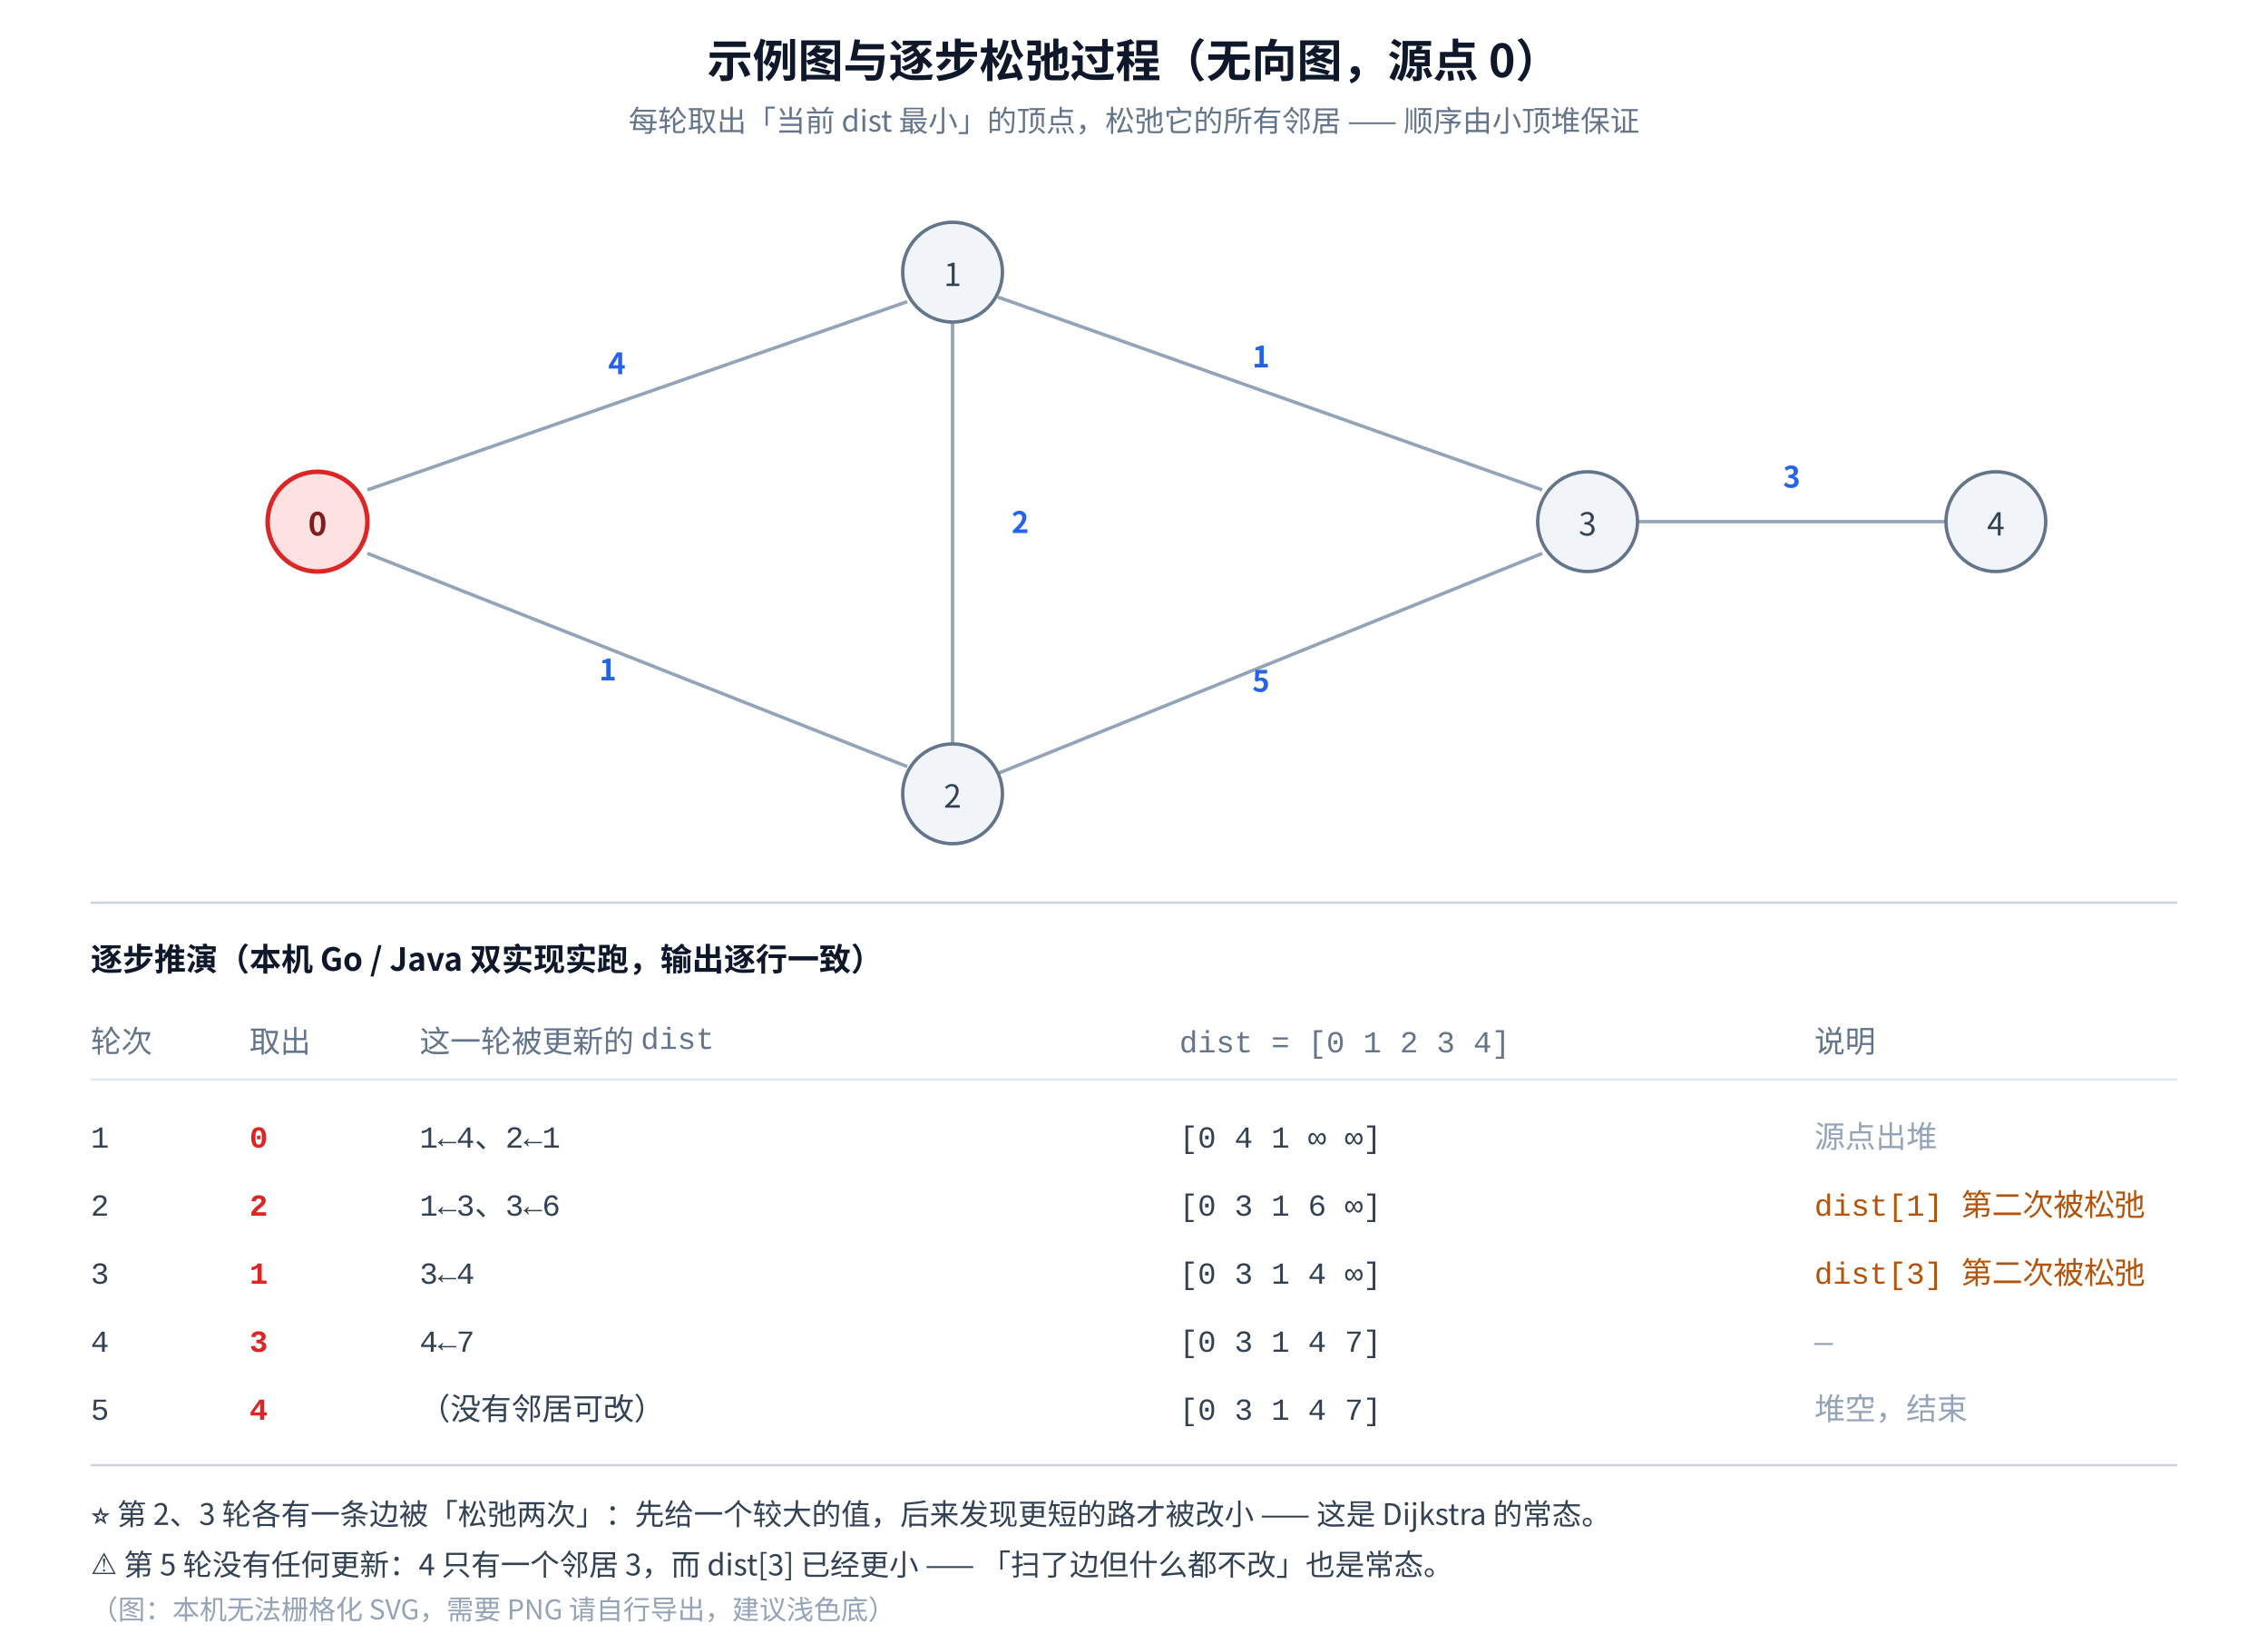
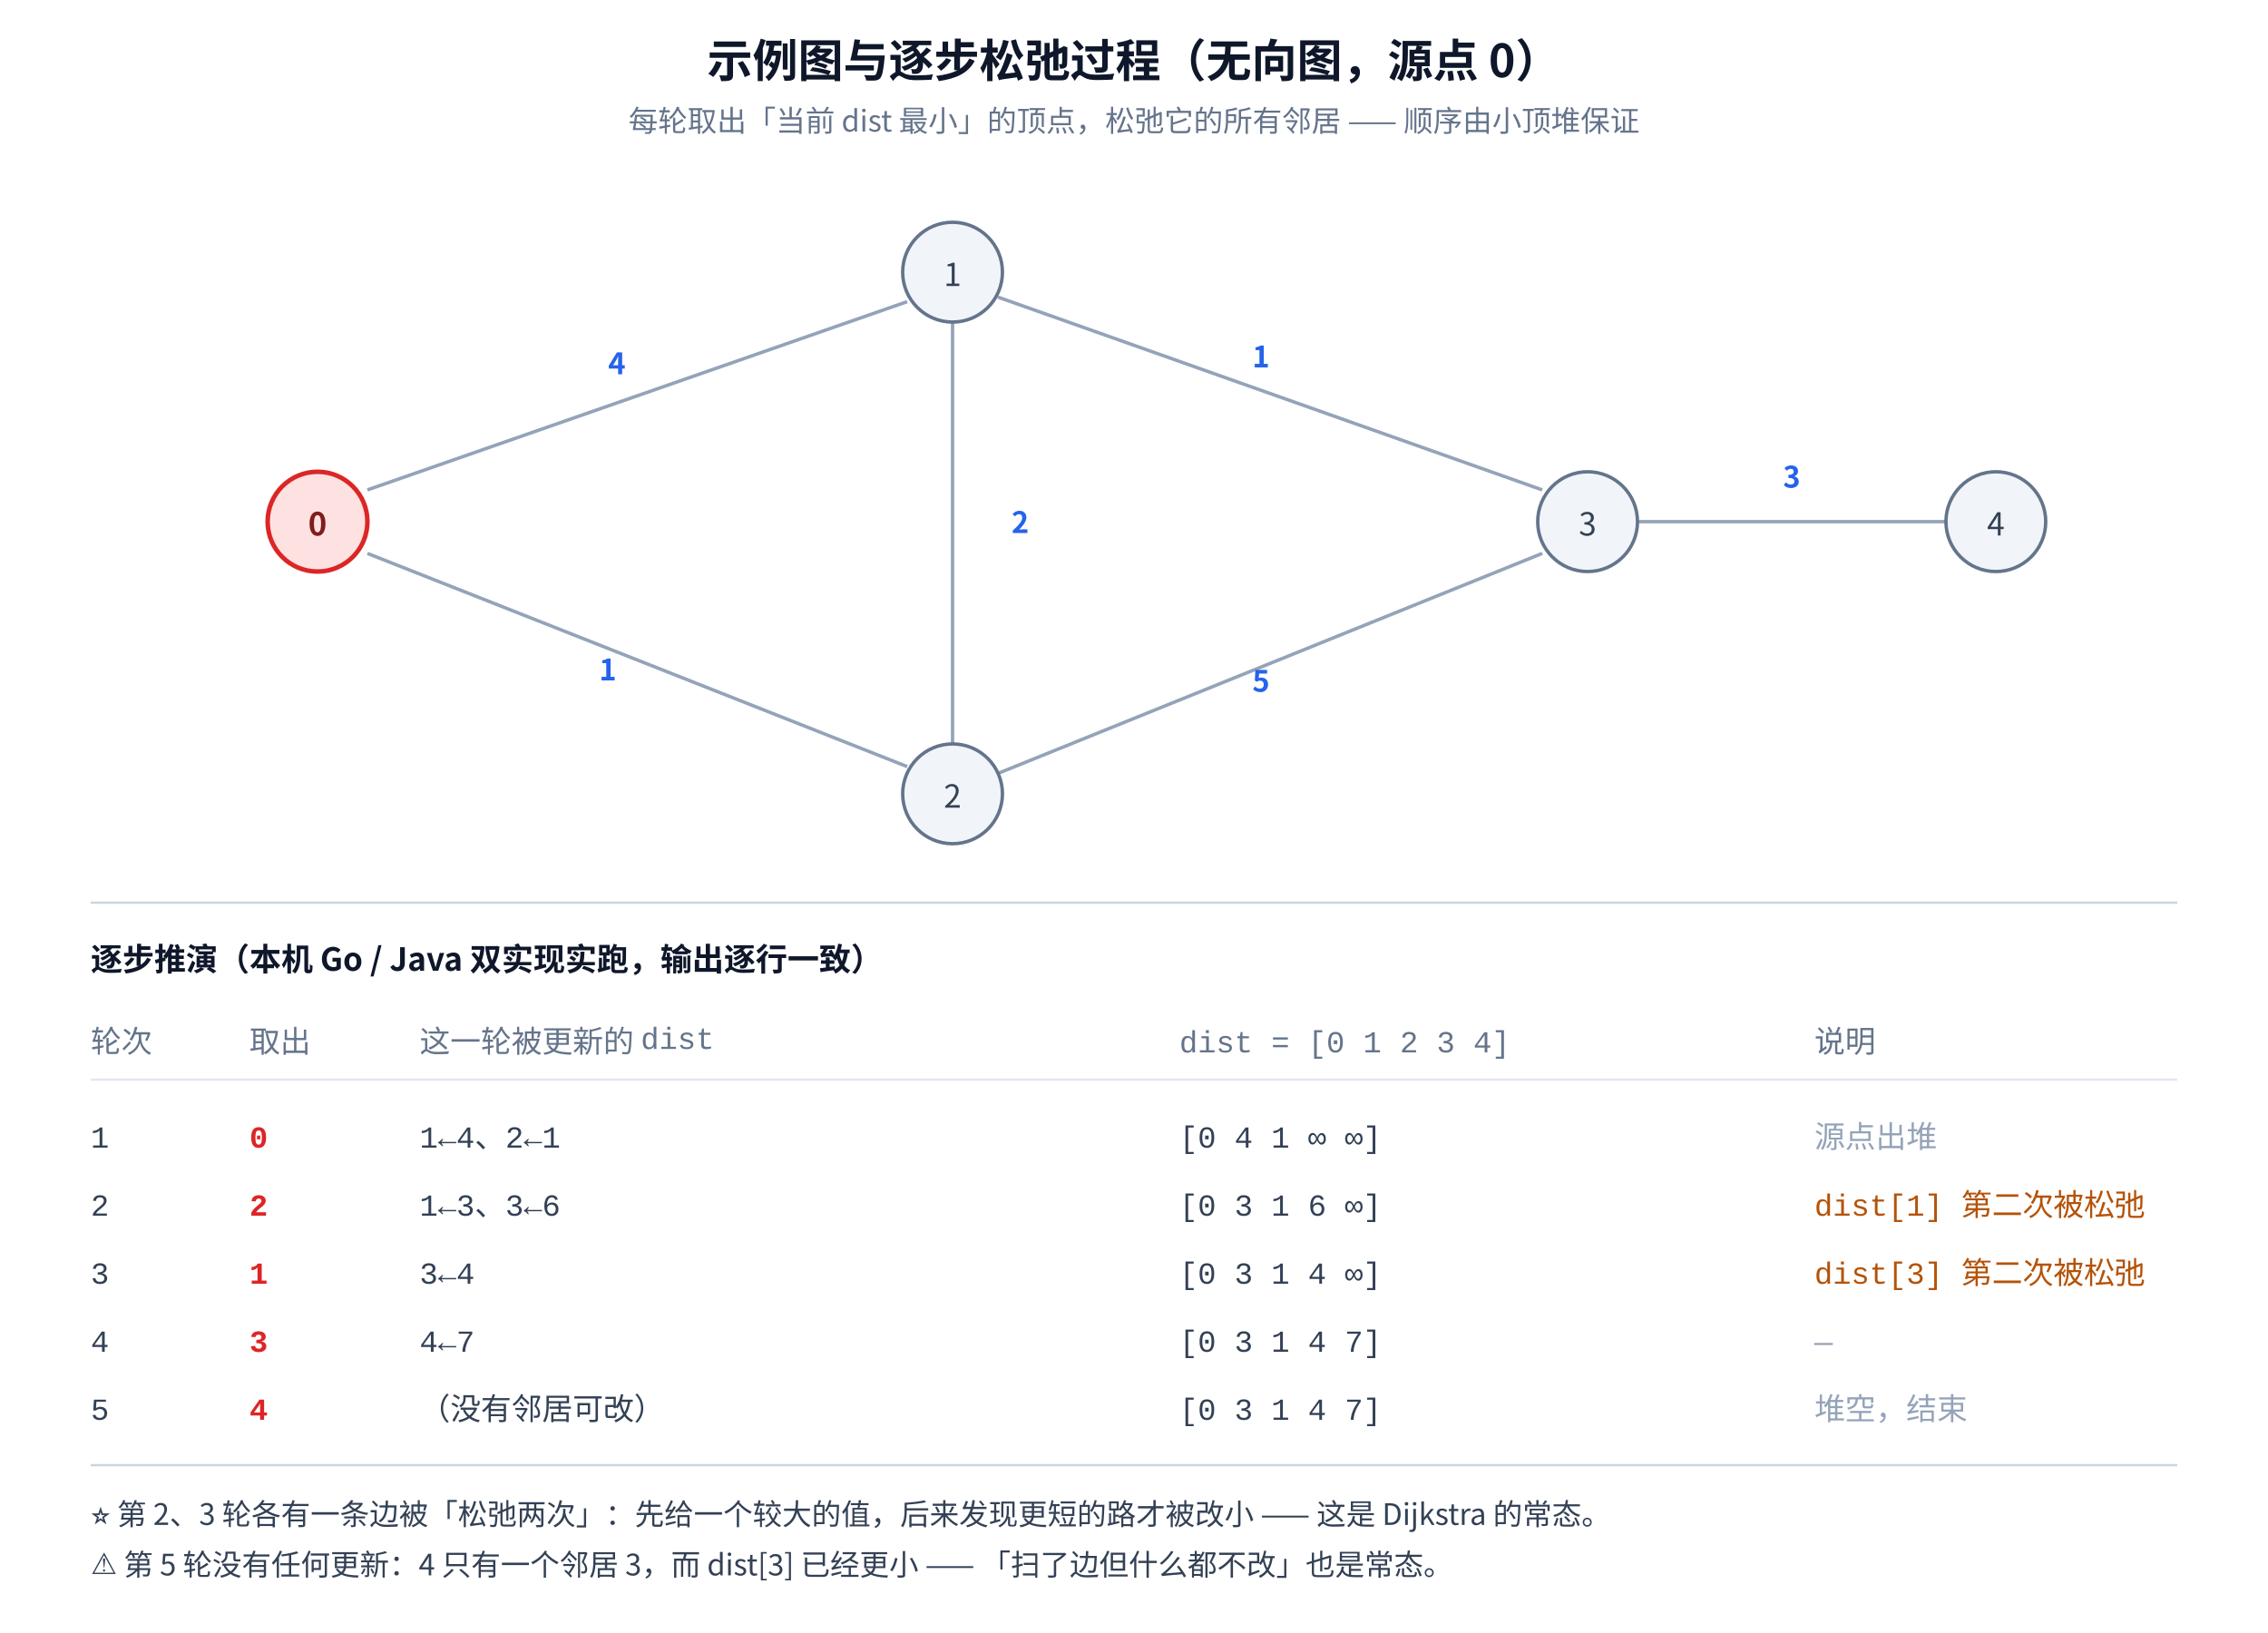
<svg xmlns="http://www.w3.org/2000/svg" viewBox="0 0 1000 720" width="1000" height="720" font-family="Microsoft YaHei, PingFang SC, Noto Sans CJK SC, sans-serif">
  <rect x="0" y="0" width="1000" height="720" fill="#ffffff" />
  <text x="500" y="34" text-anchor="middle" font-size="20" font-weight="bold" fill="#0f172a">示例图与逐步松弛过程（无向图，源点 0）</text>
  <text x="500" y="58" text-anchor="middle" font-size="13" fill="#64748b">每轮取出「当前 dist 最小」的顶点，松弛它的所有邻居 —— 顺序由小顶堆保证</text>
  <line x1="162" y1="216" x2="400" y2="133" stroke="#94a3b8" stroke-width="1.5" />
  <line x1="162" y1="244" x2="400" y2="338" stroke="#94a3b8" stroke-width="1.5" />
  <line x1="420" y1="142" x2="420" y2="328" stroke="#94a3b8" stroke-width="1.5" />
  <line x1="440" y1="131" x2="680" y2="216" stroke="#94a3b8" stroke-width="1.5" />
  <line x1="440" y1="341" x2="680" y2="244" stroke="#94a3b8" stroke-width="1.5" />
  <line x1="722" y1="230" x2="858" y2="230" stroke="#94a3b8" stroke-width="1.5" />
  <circle cx="140" cy="230" r="22" fill="#fee2e2" stroke="#dc2626" stroke-width="2" />
  <text x="140" y="230" text-anchor="middle" dominant-baseline="central" font-size="14" font-weight="bold" fill="#7f1d1d">0</text>
  <circle cx="420" cy="120" r="22" fill="#f1f5f9" stroke="#64748b" stroke-width="1.5" />
  <text x="420" y="120" text-anchor="middle" dominant-baseline="central" font-size="14" fill="#334155">1</text>
  <circle cx="420" cy="350" r="22" fill="#f1f5f9" stroke="#64748b" stroke-width="1.5" />
  <text x="420" y="350" text-anchor="middle" dominant-baseline="central" font-size="14" fill="#334155">2</text>
  <circle cx="700" cy="230" r="22" fill="#f1f5f9" stroke="#64748b" stroke-width="1.5" />
  <text x="700" y="230" text-anchor="middle" dominant-baseline="central" font-size="14" fill="#334155">3</text>
  <circle cx="880" cy="230" r="22" fill="#f1f5f9" stroke="#64748b" stroke-width="1.5" />
  <text x="880" y="230" text-anchor="middle" dominant-baseline="central" font-size="14" fill="#334155">4</text>
  <text x="272" y="165" text-anchor="middle" font-size="13" font-weight="bold" fill="#2563eb">4</text>
  <text x="268" y="300" text-anchor="middle" font-size="13" font-weight="bold" fill="#2563eb">1</text>
  <text x="446" y="235" text-anchor="start" font-size="13" font-weight="bold" fill="#2563eb">2</text>
  <text x="556" y="162" text-anchor="middle" font-size="13" font-weight="bold" fill="#2563eb">1</text>
  <text x="556" y="305" text-anchor="middle" font-size="13" font-weight="bold" fill="#2563eb">5</text>
  <text x="790" y="215" text-anchor="middle" font-size="13" font-weight="bold" fill="#2563eb">3</text>
  <line x1="40" y1="398" x2="960" y2="398" stroke="#cbd5e1" stroke-width="1" />
  <text x="40" y="428" font-size="14" font-weight="bold" fill="#0f172a">逐步推演（本机 Go / Java 双实现实跑，输出逐行一致）</text>
  <g font-family="Consolas, Courier New, monospace" font-size="13.5">
    <text x="40" y="464" fill="#64748b">轮次</text>
    <text x="110" y="464" fill="#64748b">取出</text>
    <text x="185" y="464" fill="#64748b">这一轮被更新的 dist</text>
    <text x="520" y="464" fill="#64748b">dist = [0  1  2  3  4]</text>
    <text x="800" y="464" fill="#64748b">说明</text>
    <line x1="40" y1="476" x2="960" y2="476" stroke="#e2e8f0" stroke-width="1" />
    <text x="40" y="506" fill="#334155">1</text>
    <text x="110" y="506" fill="#dc2626" font-weight="bold">0</text>
    <text x="185" y="506" fill="#334155">1←4、2←1</text>
    <text x="520" y="506" fill="#334155">[0  4  1  ∞  ∞]</text>
    <text x="800" y="506" fill="#94a3b8">源点出堆</text>
    <text x="40" y="536" fill="#334155">2</text>
    <text x="110" y="536" fill="#dc2626" font-weight="bold">2</text>
    <text x="185" y="536" fill="#334155">1←3、3←6</text>
    <text x="520" y="536" fill="#334155">[0  3  1  6  ∞]</text>
    <text x="800" y="536" fill="#b45309">dist[1] 第二次被松弛</text>
    <text x="40" y="566" fill="#334155">3</text>
    <text x="110" y="566" fill="#dc2626" font-weight="bold">1</text>
    <text x="185" y="566" fill="#334155">3←4</text>
    <text x="520" y="566" fill="#334155">[0  3  1  4  ∞]</text>
    <text x="800" y="566" fill="#b45309">dist[3] 第二次被松弛</text>
    <text x="40" y="596" fill="#334155">4</text>
    <text x="110" y="596" fill="#dc2626" font-weight="bold">3</text>
    <text x="185" y="596" fill="#334155">4←7</text>
    <text x="520" y="596" fill="#334155">[0  3  1  4  7]</text>
    <text x="800" y="596" fill="#94a3b8">—</text>
    <text x="40" y="626" fill="#334155">5</text>
    <text x="110" y="626" fill="#dc2626" font-weight="bold">4</text>
    <text x="185" y="626" fill="#334155">（没有邻居可改）</text>
    <text x="520" y="626" fill="#334155">[0  3  1  4  7]</text>
    <text x="800" y="626" fill="#94a3b8">堆空，结束</text>
  </g>
  <line x1="40" y1="646" x2="960" y2="646" stroke="#cbd5e1" stroke-width="1" />
  <text x="40" y="672" font-size="13" fill="#334155">⭐ 第 2、3 轮各有一条边被「松弛两次」：先给一个较大的值，后来发现更短的路才被改小 —— 这是 Dijkstra 的常态。</text>
  <text x="40" y="694" font-size="13" fill="#334155">⚠️ 第 5 轮没有任何更新：4 只有一个邻居 3，而 dist[3] 已经更小 —— 「扫了边但什么都不改」也是常态。</text>
-   <text x="40" y="714" font-size="12" fill="#94a3b8">（图：本机无法栅格化 SVG，需要 PNG 请自行导出，建议浅色底）</text>
</svg>
